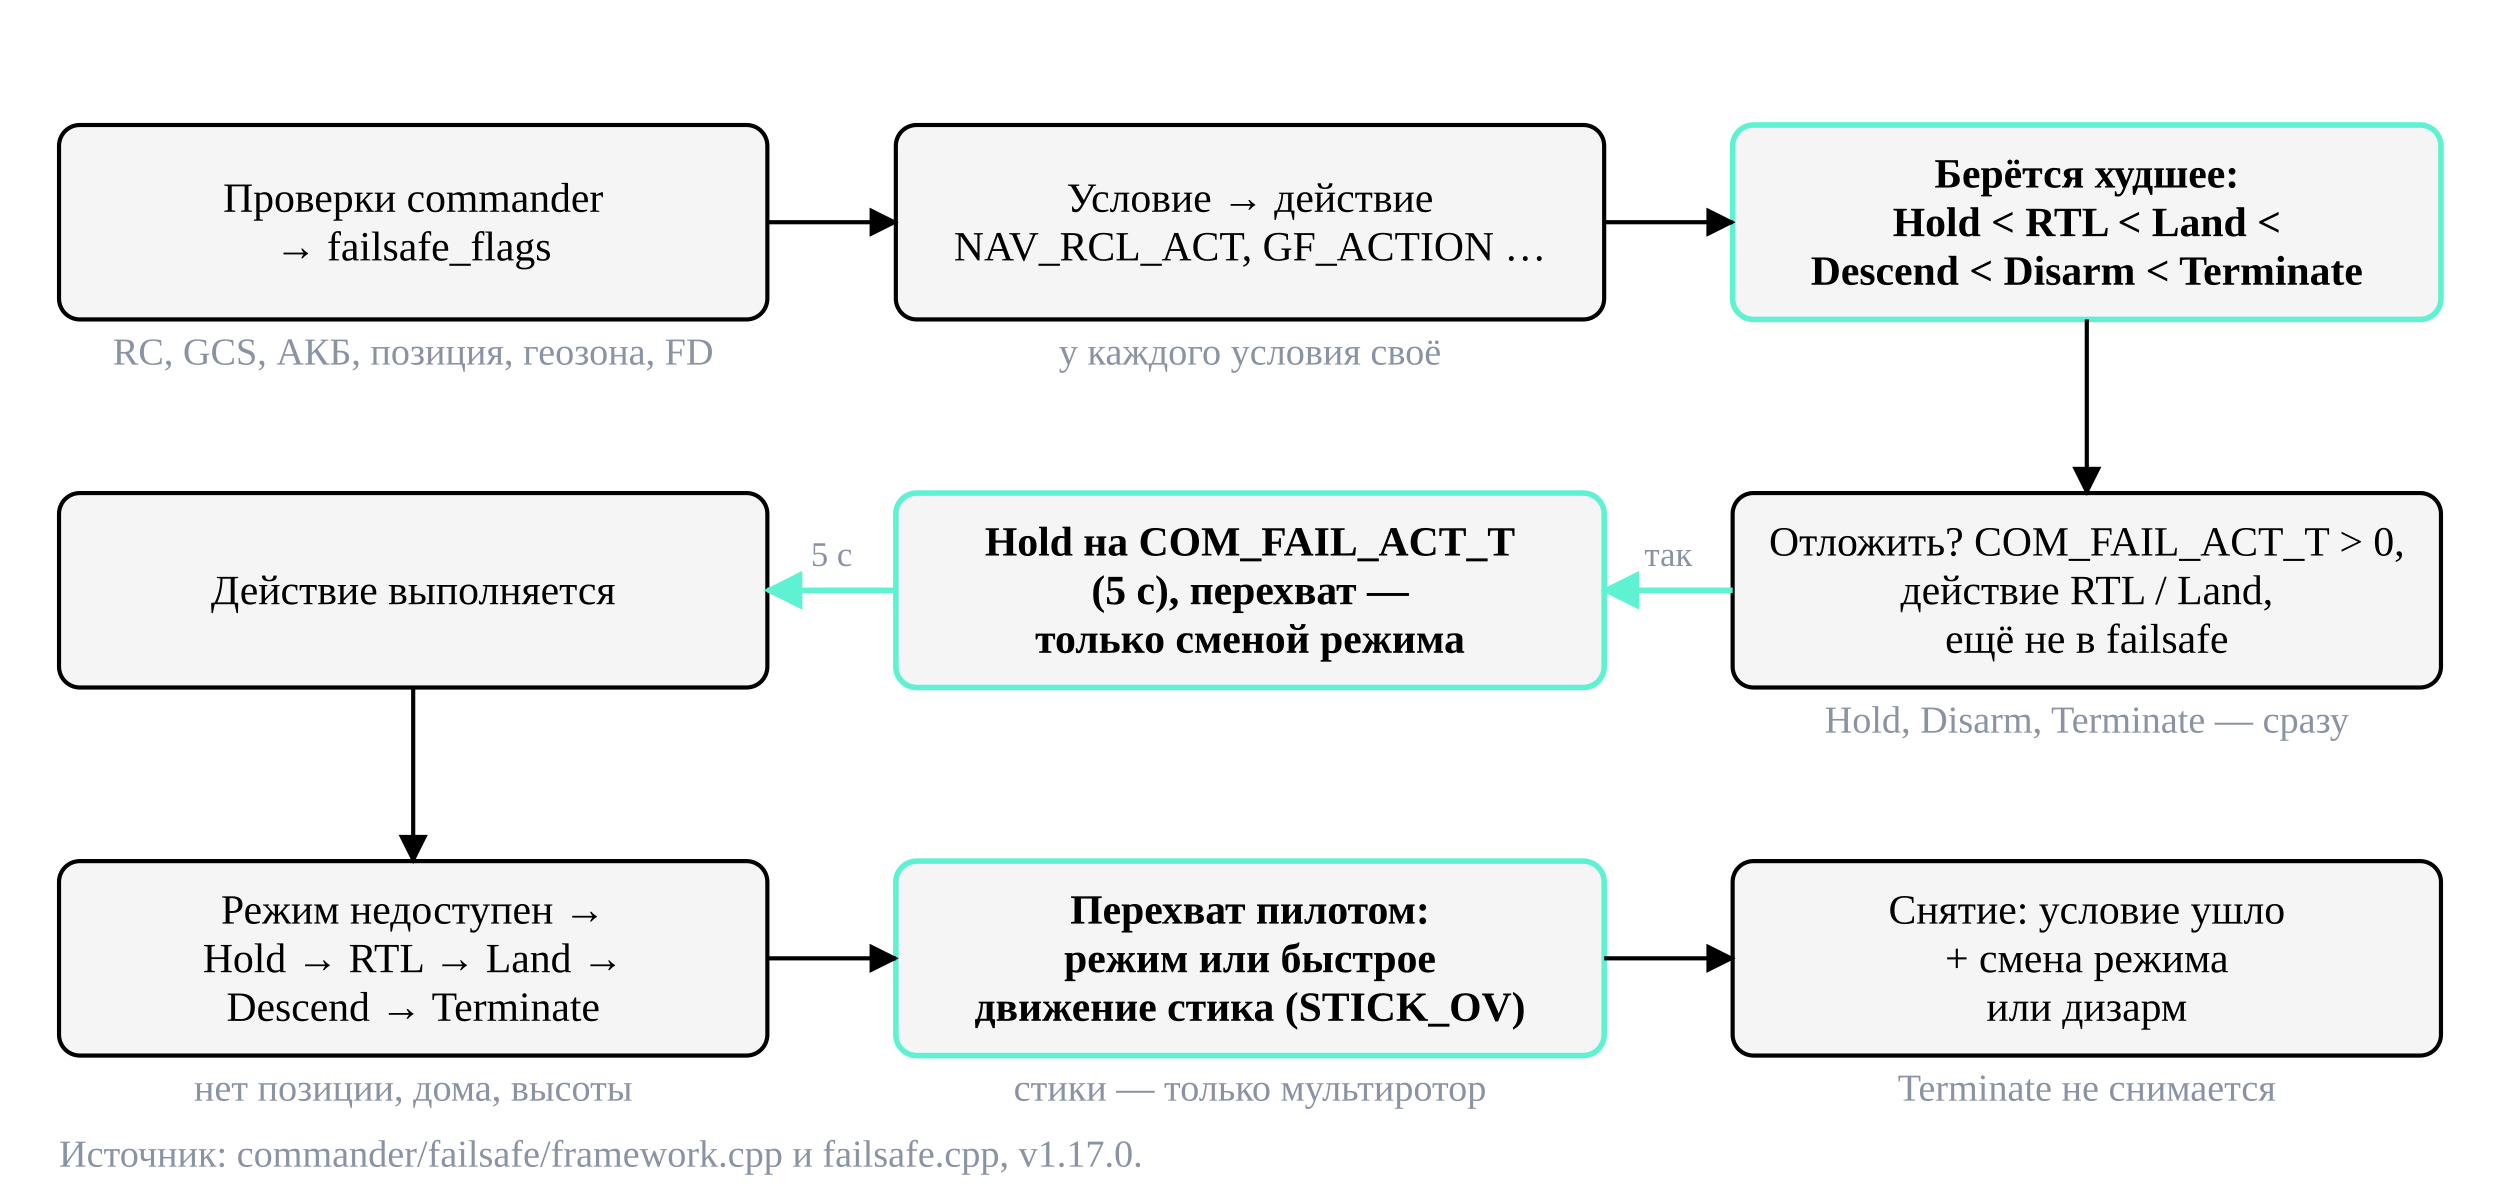
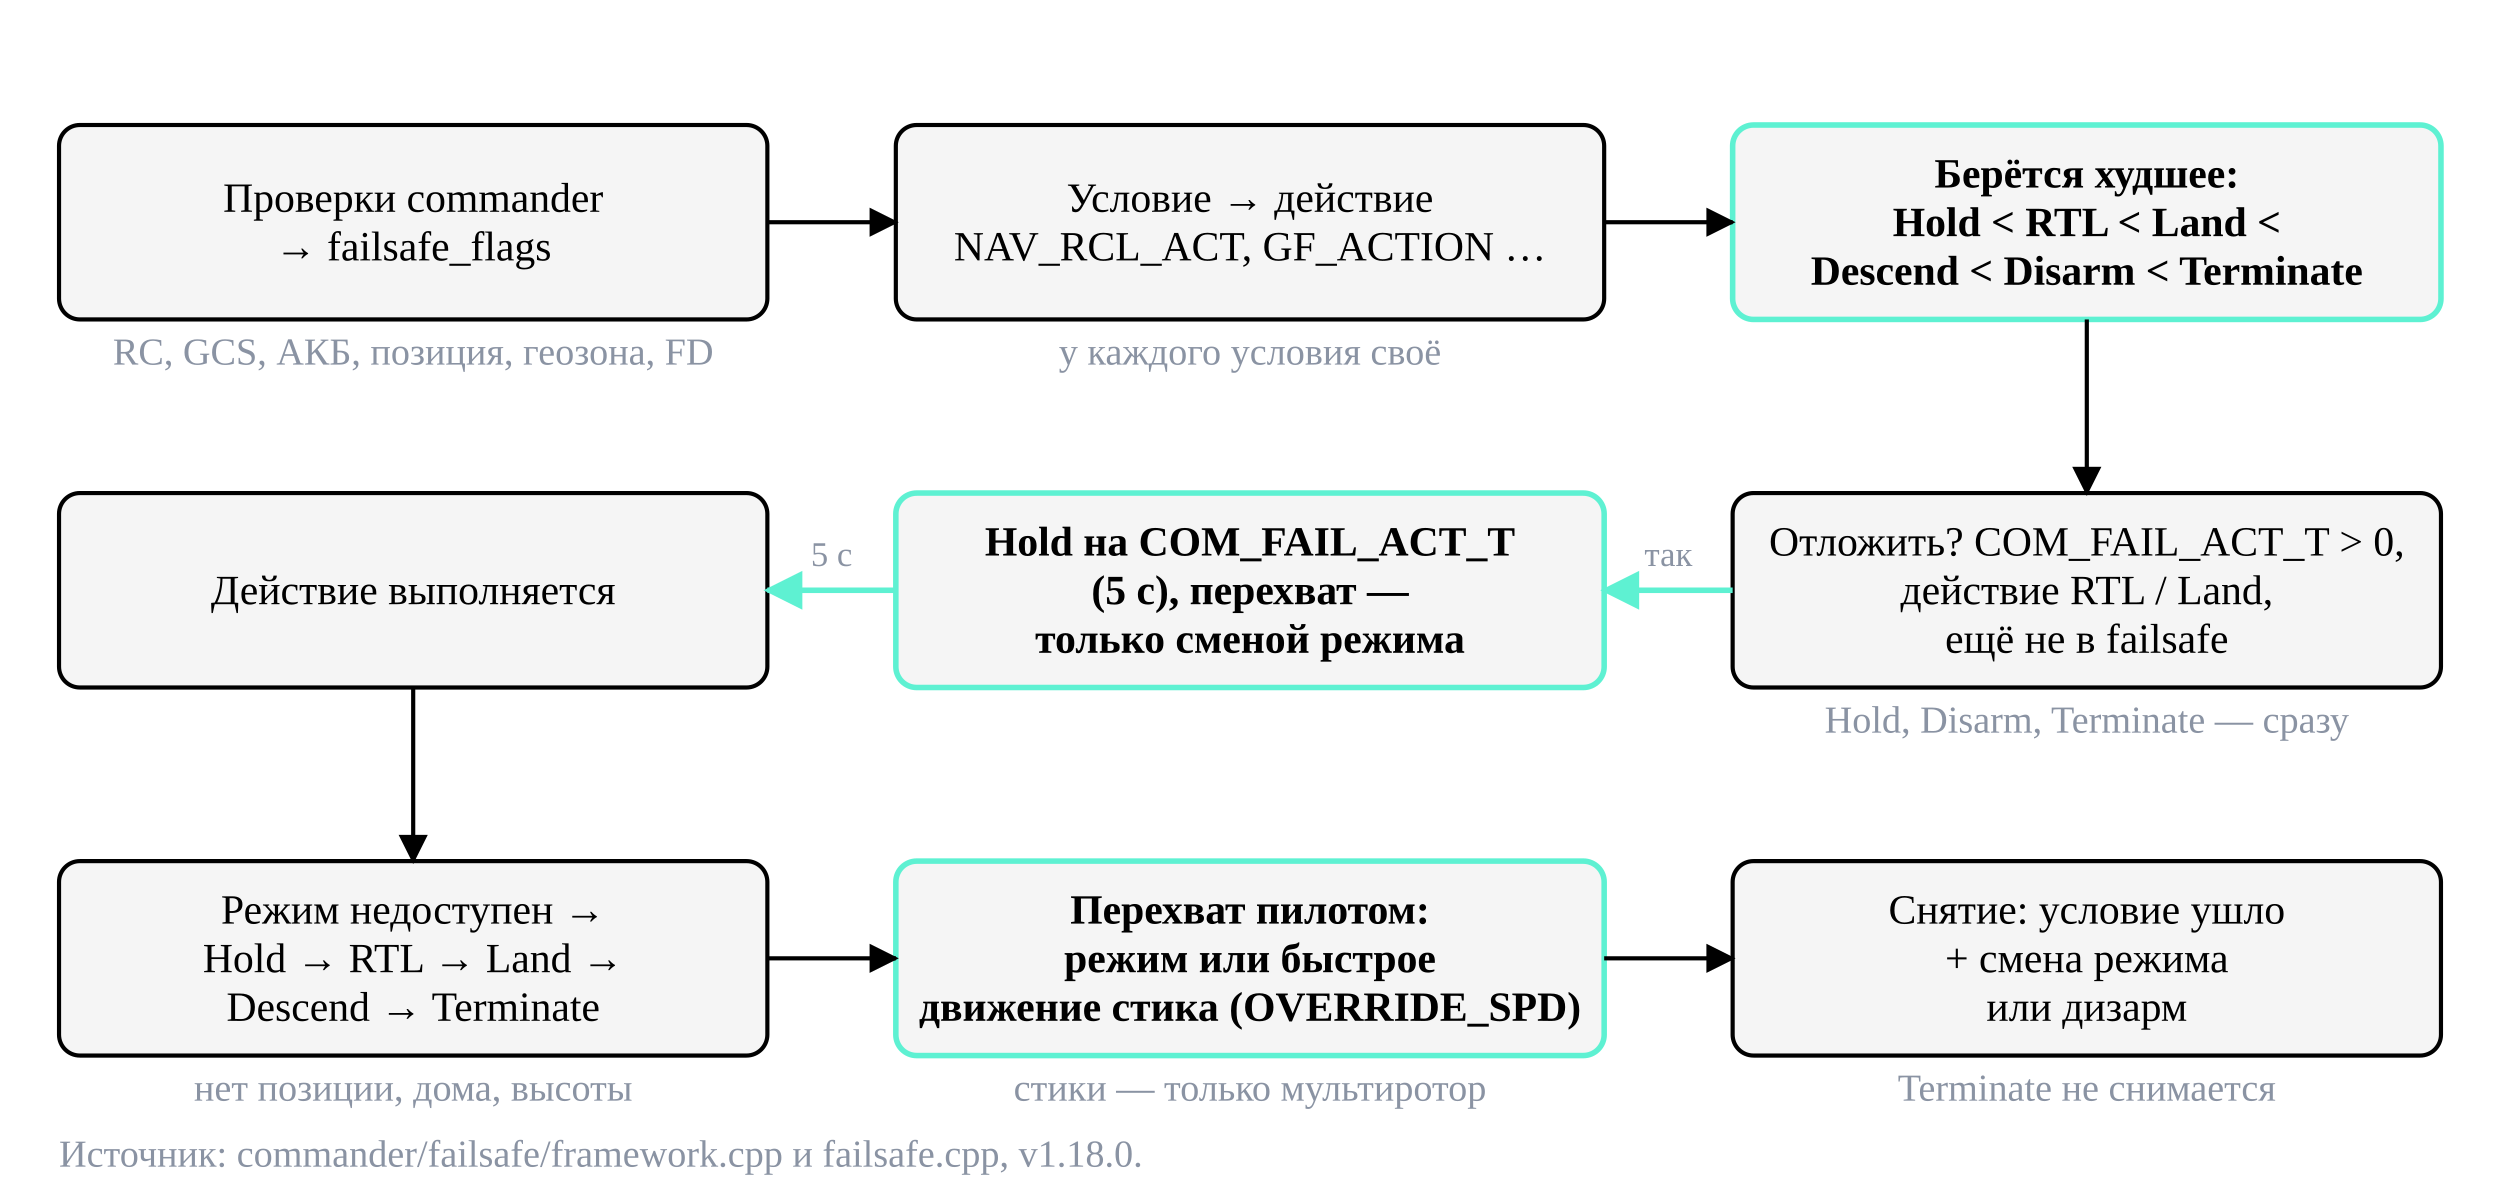
<svg xmlns="http://www.w3.org/2000/svg" viewBox="0 0 720 344" width="100%" role="img" aria-labelledby="t" style="max-width:720px;display:block;margin:0 auto">
  <style>text{font-family: var(--gc-font-mono, ui-monospace, Menlo, monospace); font-size: 12px;fill:currentColor} .m{fill:var(--gc-ink-muted, #8a93a3)} .a{fill:var(--gc-accent-hud, #5ef1d2)} .w{fill:var(--gc-signal-amber, #f0b24c)} .d{fill:var(--gc-signal-red, #e8636b)} .box{fill:var(--gc-surface-200, rgba(128,128,128,0.08));stroke:currentColor;stroke-width:1.2} .boxa{fill:var(--gc-surface-200, rgba(128,128,128,0.08));stroke:var(--gc-accent-hud, #5ef1d2);stroke-width:1.6} .ln{stroke:currentColor;stroke-width:1.2;fill:none} .lna{stroke:var(--gc-accent-hud, #5ef1d2);stroke-width:1.6;fill:none} .lnm{stroke:var(--gc-ink-muted, #8a93a3);stroke-width:1;fill:none;stroke-dasharray:4 3} .t{font-size:11px} .b{font-weight:600}</style>
  <defs>
    <marker id="ar" viewBox="0 0 10 10" refX="9" refY="5" markerWidth="7" markerHeight="7" orient="auto-start-reverse">
      <path d="M0 0L10 5L0 10z" fill="currentColor" />
    </marker>
    <marker id="ara" viewBox="0 0 10 10" refX="9" refY="5" markerWidth="7" markerHeight="7" orient="auto-start-reverse">
      <path d="M0 0L10 5L0 10z" fill="var(--gc-accent-hud, #5ef1d2)" />
    </marker>
  </defs>
  <rect class="box" x="17" y="36" width="204" height="56" rx="6" />
  <text x="119.0" y="61.0" text-anchor="middle">Проверки commander</text>
  <text x="119.0" y="75.0" text-anchor="middle">→ failsafe_flags</text>
  <text x="119.0" y="105" text-anchor="middle" class="m t">RC, GCS, АКБ, позиция, геозона, FD</text>
  <rect class="box" x="258" y="36" width="204" height="56" rx="6" />
  <text x="360.0" y="61.0" text-anchor="middle">Условие → действие</text>
  <text x="360.0" y="75.0" text-anchor="middle">NAV_RCL_ACT, GF_ACTION …</text>
  <text x="360.0" y="105" text-anchor="middle" class="m t">у каждого условия своё</text>
  <rect class="boxa" x="499" y="36" width="204" height="56" rx="6" />
  <text x="601.0" y="54.0" text-anchor="middle" class="b">Берётся худшее:</text>
  <text x="601.0" y="68.0" text-anchor="middle" class="b">Hold &lt; RTL &lt; Land &lt;</text>
  <text x="601.0" y="82.0" text-anchor="middle" class="b">Descend &lt; Disarm &lt; Terminate</text>
  <rect class="box" x="499" y="142" width="204" height="56" rx="6" />
  <text x="601.0" y="160.0" text-anchor="middle">Отложить? COM_FAIL_ACT_T &gt; 0,</text>
  <text x="601.0" y="174.0" text-anchor="middle">действие RTL / Land,</text>
  <text x="601.0" y="188.0" text-anchor="middle">ещё не в failsafe</text>
  <text x="601.0" y="211" text-anchor="middle" class="m t">Hold, Disarm, Terminate — сразу</text>
  <rect class="boxa" x="258" y="142" width="204" height="56" rx="6" />
  <text x="360.0" y="160.0" text-anchor="middle" class="b">Hold на COM_FAIL_ACT_T</text>
  <text x="360.0" y="174.0" text-anchor="middle" class="b">(5 с), перехват —</text>
  <text x="360.0" y="188.0" text-anchor="middle" class="b">только сменой режима</text>
  <rect class="box" x="17" y="142" width="204" height="56" rx="6" />
  <text x="119.0" y="174.0" text-anchor="middle">Действие выполняется</text>
  <rect class="box" x="17" y="248" width="204" height="56" rx="6" />
  <text x="119.0" y="266.0" text-anchor="middle">Режим недоступен →</text>
  <text x="119.0" y="280.0" text-anchor="middle">Hold → RTL → Land →</text>
  <text x="119.0" y="294.0" text-anchor="middle">Descend → Terminate</text>
  <text x="119.0" y="317" text-anchor="middle" class="m t">нет позиции, дома, высоты</text>
  <rect class="boxa" x="258" y="248" width="204" height="56" rx="6" />
  <text x="360.0" y="266.0" text-anchor="middle" class="b">Перехват пилотом:</text>
  <text x="360.0" y="280.0" text-anchor="middle" class="b">режим или быстрое</text>
-   <text x="360.0" y="294.0" text-anchor="middle" class="b">движение стика (STICK_OV)</text>
+   <text x="360.0" y="294.0" text-anchor="middle" class="b">движение стика (OVERRIDE_SPD)</text>
  <text x="360.0" y="317" text-anchor="middle" class="m t">стики — только мультиротор</text>
  <rect class="box" x="499" y="248" width="204" height="56" rx="6" />
  <text x="601.0" y="266.0" text-anchor="middle">Снятие: условие ушло</text>
  <text x="601.0" y="280.0" text-anchor="middle">+ смена режима</text>
  <text x="601.0" y="294.0" text-anchor="middle">или дизарм</text>
  <text x="601.0" y="317" text-anchor="middle" class="m t">Terminate не снимается</text>
  <path class="ln" d="M221 64.0 L258 64.0" marker-end="url(#ar)" />
  <path class="ln" d="M462 64.0 L499 64.0" marker-end="url(#ar)" />
  <path class="ln" d="M601.0 92 L601.0 142" marker-end="url(#ar)" />
  <path class="lna" d="M499 170.0 L462 170.0" marker-end="url(#ara)" />
  <text x="480.5" y="163.0" text-anchor="middle" class="m t" style="font-size:10px">так</text>
  <path class="lna" d="M258 170.0 L221 170.0" marker-end="url(#ara)" />
  <text x="239.5" y="163.0" text-anchor="middle" class="m t" style="font-size:10px">5 с</text>
  <path class="ln" d="M119.0 198 L119.0 248" marker-end="url(#ar)" />
  <path class="ln" d="M221 276.0 L258 276.0" marker-end="url(#ar)" />
  <path class="ln" d="M462 276.0 L499 276.0" marker-end="url(#ar)" />
-   <text x="17" y="336" text-anchor="start" class="m t">Источник: commander/failsafe/framework.cpp и failsafe.cpp, v1.17.0.</text>
+   <text x="17" y="336" text-anchor="start" class="m t">Источник: commander/failsafe/framework.cpp и failsafe.cpp, v1.18.0.</text>
</svg>
